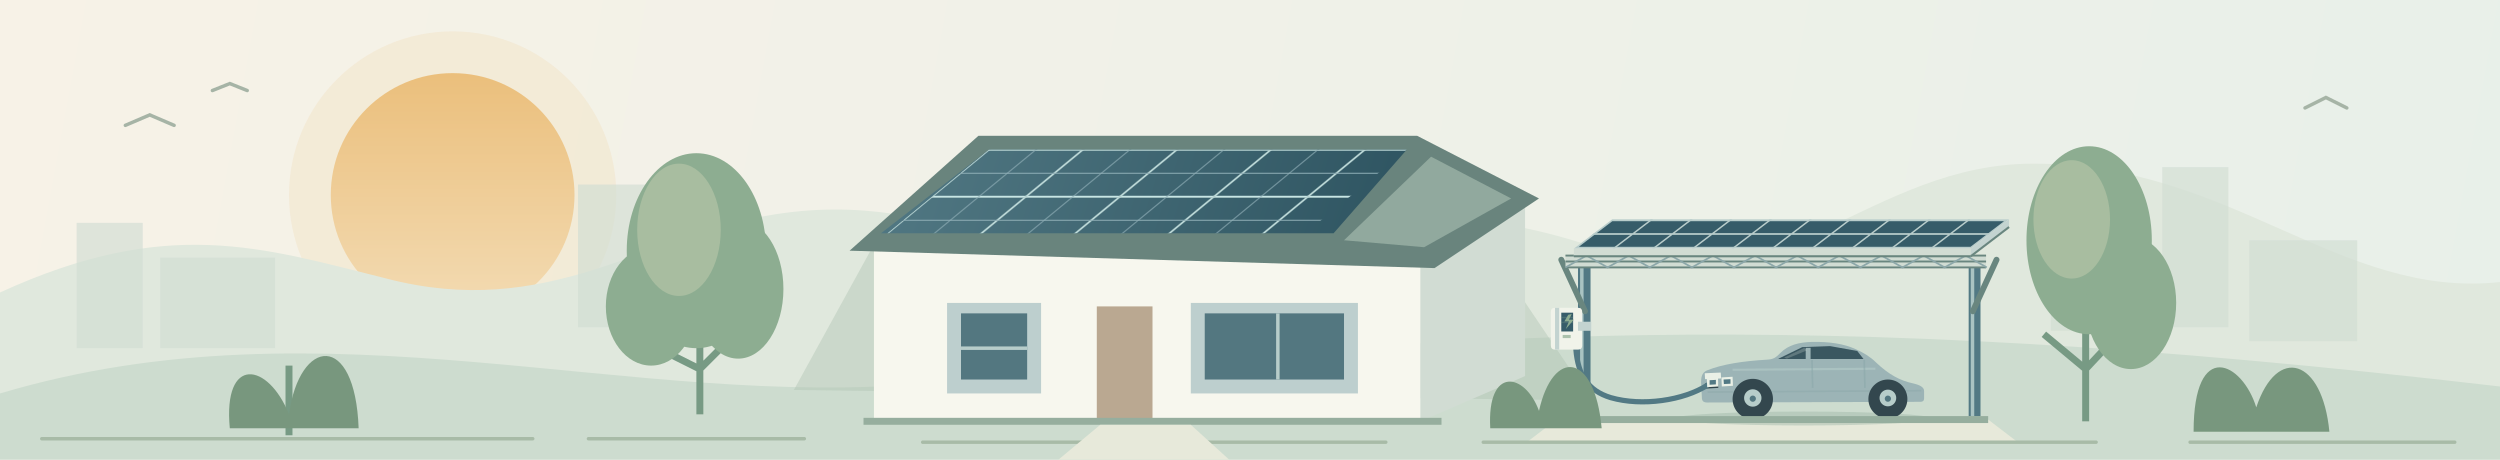
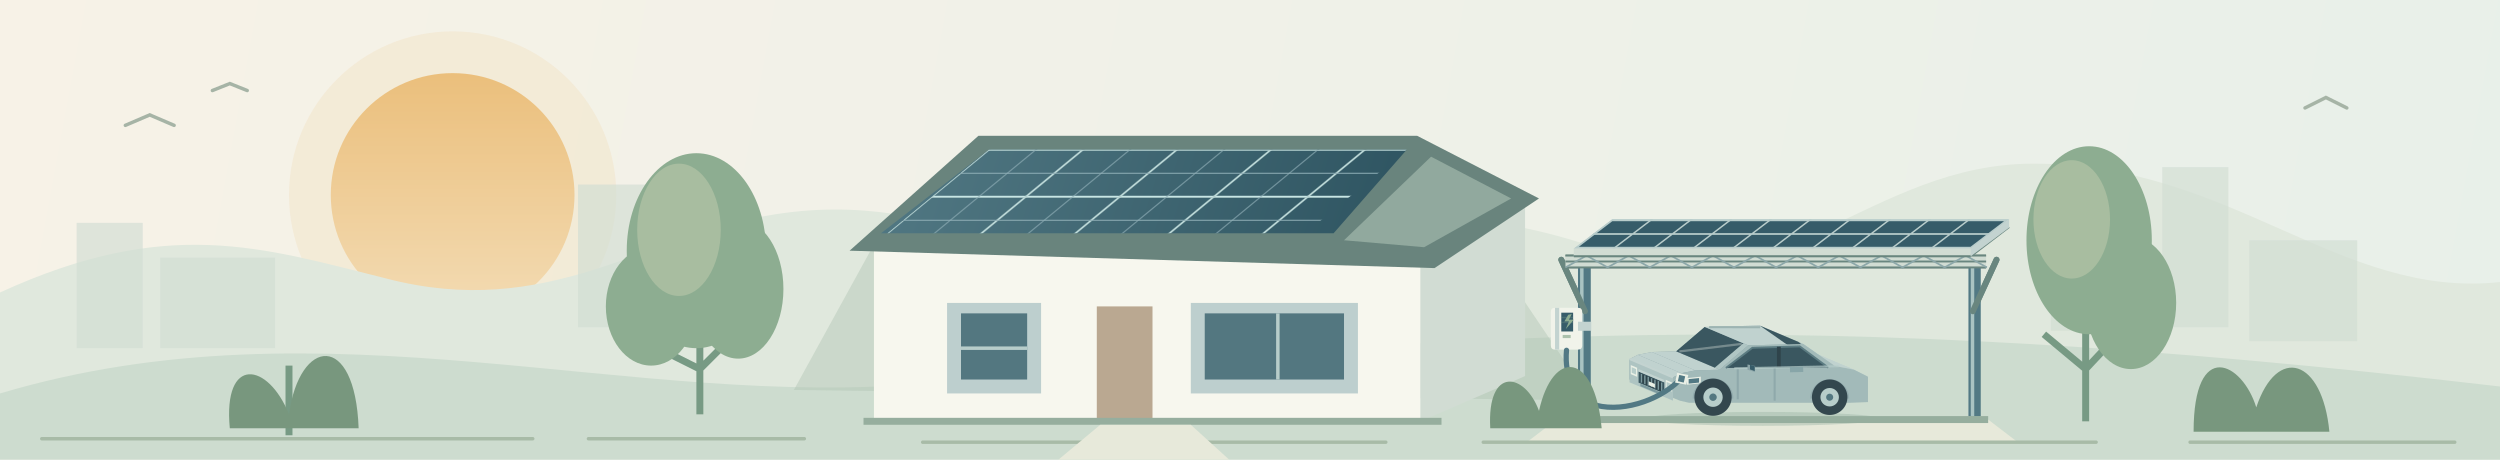
<svg xmlns="http://www.w3.org/2000/svg" width="718" height="132" viewBox="0 0 718 132" fill="none">
  <defs>
    <linearGradient id="sky" x1="0" y1="0" x2="718" y2="132" gradientUnits="userSpaceOnUse">
      <stop stop-color="#F7F2E7" />
      <stop offset="1" stop-color="#E8F0E9" />
    </linearGradient>
    <linearGradient id="sun" x1="132" y1="14" x2="132" y2="92" gradientUnits="userSpaceOnUse">
      <stop stop-color="#EABC76" />
      <stop offset="1" stop-color="#F3DCB5" />
    </linearGradient>
    <linearGradient id="roof" x1="251" y1="41" x2="408" y2="91" gradientUnits="userSpaceOnUse">
      <stop stop-color="#527984" />
      <stop offset="1" stop-color="#2B515E" />
    </linearGradient>
    <pattern id="modules" width="27" height="18" patternUnits="userSpaceOnUse">
      <path d="M0 0H27V18H0Z" stroke="#B6D2D1" stroke-width=".8" />
      <path d="M13.5 0V18M0 9H27" stroke="#8EADB5" stroke-width=".35" />
    </pattern>
  </defs>
  <path fill="url(#sky)" d="M0 0h718v132H0z" />
  <circle cx="130" cy="56" r="47" fill="#F2E3C8" opacity=".5" />
  <circle cx="130" cy="56" r="35" fill="url(#sun)" />
  <path d="M0 84c48-22 75-13 111-4 46 12 74-12 109-18 55-10 83 25 134 11 57-15 78-11 110 0 48 15 73-26 120-26 57 0 88 39 134 34v51H0Z" fill="#E0E8DD" />
  <g fill="#D1DDD3" opacity=".65">
    <path d="M22 64h19v36H22zm24 10h33v26H46zm120-21h21v41h-21zm423 8h26v34h-26zm32-13h19v46h-19zm25 21h31v29h-31z" />
  </g>
  <path d="M0 113c94-28 181 5 267-3 152-14 245-23 451 1v21H0Z" fill="#CDDCCF" />
  <path d="M228 112 250 72h178l29 43Z" fill="#ACC0AF" opacity=".4" />
  <path d="M251 72h157v49H251Z" fill="#F7F7EE" />
  <path d="m408 72 30-15v51l-30 13Z" fill="#D1DCD3" />
  <path d="m244 72 37-33h126l35 18-30 20Z" fill="#69847D" />
  <path d="m253 67 31-24h120l-21 24Z" fill="url(#roof)" />
  <g transform="matrix(1 0 -.91 .75 284 43)">
    <path d="M0 0h120v32H0z" fill="url(#modules)" />
  </g>
  <path d="m386 69 25-24 23 12-25 14Z" fill="#91A99E" />
  <path d="M272 87h27v26h-27zm70 0h48v26h-48z" fill="#BDCFCE" />
  <path d="M276 90h19v19h-19zm70 0h40v19h-40z" fill="#537780" />
  <path d="M315 88h16v33h-16z" fill="#BAA891" />
  <path d="M367 90v19M276 100h19" stroke="#B7CDCA" />
  <path d="M248 121h166" stroke="#96AE9E" stroke-width="2" />
  <path d="M447 120.5h124l8.5 6.5H438.5Z" fill="#E7E9DA" />
  <path d="M453.2 76.6h3.6v43h-3.6zm112.2 0h3.4v43h-3.4z" fill="#527984" />
  <path d="M453.8 76.6h1v43h-1zm112.2 0h1v43h-1z" fill="#A9C3C2" />
  <path d="M455.2 89.4 448.4 74.6M566.6 89.4 573.4 74.6" stroke="#69867F" stroke-width="1.7" stroke-linecap="round" />
  <path d="M449.6 73.4h120.8v3.4H449.6z" fill="#D1DCD3" />
  <path d="M449.6 73.4h120.8M449.6 76.8h120.8M449.6 75.1h120.8" stroke="#69867F" stroke-width=".55" />
  <path d="M449.6 76.8l6.05-3.4 6.05 3.4 6.05-3.4 6.05 3.4 6.05-3.4 6.05 3.4 6.05-3.4 6.05 3.4 6.05-3.4 6.05 3.4 6.05-3.4 6.05 3.4 6.05-3.4 6.05 3.4 6.05-3.4 6.05 3.4 6.05-3.4 6.05 3.4 6.05-3.4 6.05 3.4" stroke="#8CA7A9" stroke-width=".5" fill="none" />
  <g transform="matrix(1 0 .9167 -.7 452 71.4)">
    <path d="M0 0h114v12H0z" fill="#B9CDCB" />
    <path d="M.75 .75h112.5v10.5H.75z" fill="#365C69" />
    <path d="M11.4 0v12M22.8 0v12M34.2 0v12M45.6 0v12M57 0v12M68.4 0v12M79.8 0v12M91.2 0v12M102.6 0v12M0 6h114" stroke="#B9CDCB" stroke-width=".7" />
  </g>
  <path d="M452 71.4h114v2.2H452z" fill="#D1DCD3" />
  <path d="M452 73.6h114" stroke="#69867F" stroke-width=".6" />
  <path d="M566 71.4l11-8.4v2.4l-11 8.2z" fill="#C3D3D0" />
  <path d="M566 73.6l11-8.4" stroke="#69867F" stroke-width=".6" />
-   <ellipse cx="518" cy="120.2" rx="37" ry="2" fill="#9DB6A6" opacity=".45" />
-   <path d="M492.6 112.2a5.8 5.8 0 0 1 11.6 0zM531.4 112.2a5.6 5.6 0 0 1 11.2 0z" fill="#8CA7A9" opacity=".85" />
-   <path d="M488.6 110.6C488.4 108.4 488.8 107 490.2 106.4 494.6 104.6 500.6 103.7 507.4 103.3 509.4 103.2 510 102.7 511.4 101.3 513.6 99.1 516.6 98.3 520.4 98.2 525.2 98.1 529.6 98.7 533 100.3 535.4 101.4 537.2 102.5 538.8 104.1 542.4 107.5 545.6 109.3 549.4 110.1 551.6 110.6 552.6 111.3 552.6 112.3L552.6 114.4Q552.6 115.4 551.6 115.4L490.2 115.6Q489 115.6 488.8 114.6Z" fill="#9CB4B6" />
-   <path d="M510.8 103 517.6 99.7 525.6 99.4 533.4 100.8 535.2 103.1 510.8 103.1Z" fill="#3A5760" />
-   <path d="M518.6 99.9 520 99.9 520 103.1 518.6 103.1Z" fill="#9CB4B6" />
-   <path d="M512.4 102.7 518.2 99.9 519 100.6 513.2 103Z" fill="#EAF0E6" opacity=".22" />
-   <path d="M497.6 106.2 538.6 105.9" stroke="#B7CDCA" stroke-width=".6" opacity=".55" />
-   <path d="M490.4 112.6 551.8 112.2" stroke="#8CA7A9" stroke-width=".5" opacity=".5" />
-   <path d="M520.4 103.4 520.6 111.4M535.4 103.3 535.6 111.4" stroke="#87A5A8" stroke-width=".5" opacity=".5" />
-   <path d="M489.6 107.2 494.2 107 494.3 108.7 489.7 108.9Z" fill="#EAF0E6" />
-   <path d="M489.8 110 493.4 109.8 493.5 111.4 489.9 111.6Z" fill="#2F444B" />
-   <path d="M494.4 108.4 497.6 108.2 497.7 110.8 494.5 111Z" fill="#EAF0E6" />
-   <path d="M495 109 497 108.9 497 110.2 495.1 110.3Z" fill="#527984" />
-   <path d="M503.4 108.8a5.8 5.8 0 0 1 5.8 5.8 5.8 5.8 0 0 1-5.8 5.8 5.8 5.8 0 0 1-5.8-5.8 5.8 5.8 0 0 1 5.8-5.8z" fill="#33474E" />
-   <path d="M503.4 111.8a2.5 2.5 0 0 1 2.5 2.5 2.5 2.5 0 0 1-2.5 2.5 2.5 2.5 0 0 1-2.5-2.5 2.5 2.5 0 0 1 2.5-2.5z" fill="#B7CDCA" />
-   <path d="M503.4 113.6a.9.9 0 0 1 .9.9.9.9 0 0 1-.9.9.9.9 0 0 1-.9-.9.9.9 0 0 1 .9-.9z" fill="#537780" />
-   <path d="M542.2 109a5.6 5.6 0 0 1 5.6 5.6 5.6 5.6 0 0 1-5.6 5.6 5.6 5.6 0 0 1-5.6-5.6 5.6 5.6 0 0 1 5.6-5.6z" fill="#33474E" />
-   <path d="M542.2 111.9a2.4 2.4 0 0 1 2.4 2.4 2.4 2.4 0 0 1-2.4 2.4 2.4 2.4 0 0 1-2.4-2.4 2.4 2.4 0 0 1 2.4-2.4z" fill="#B7CDCA" />
-   <path d="M542.2 113.6a.9.9 0 0 1 .9.9.9.9 0 0 1-.9.9.9.9 0 0 1-.9-.9.9.9 0 0 1 .9-.9z" fill="#537780" />
-   <path d="M452.6 100.4C453.2 107.6 456 112.2 462.6 114.2 471.6 116.8 483.6 115 490.4 110.6" stroke="#527984" stroke-width="1.5" fill="none" stroke-linecap="round" />
-   <path d="M490.2 108.6 493.4 108.4 493.5 111 490.3 111.2Z" fill="#EAF0E6" />
-   <path d="M491 109.2 492.8 109.1 492.8 110.4 491 110.5Z" fill="#527984" />
+   <path d="M453.2 76.6h3.6v43h-3.6zm112.2 0h3.4v43h-3.4z" fill="#527984" />
+   <path d="M453.8 76.6h1v43h-1zm112.2 0h1v43h-1z" fill="#A9C3C2" />
+   <path d="M455.2 89.4 448.4 74.6M566.6 89.4 573.4 74.6" stroke="#69867F" stroke-width="1.7" stroke-linecap="round" />
+   <path d="M449.6 73.4h120.8v3.4H449.6z" fill="#D1DCD3" />
+   <path d="M449.6 73.4h120.8M449.6 76.8h120.8M449.6 75.1h120.8" stroke="#69867F" stroke-width=".55" />
+   <path d="M449.6 76.8l6.05-3.4 6.05 3.4 6.05-3.4 6.05 3.4 6.05-3.4 6.05 3.4 6.05-3.4 6.05 3.4 6.05-3.4 6.05 3.4 6.05-3.4 6.05 3.4 6.05-3.4 6.05 3.4 6.05-3.4 6.05 3.4 6.05-3.4 6.05 3.4 6.05-3.4 6.05 3.4" stroke="#8CA7A9" stroke-width=".5" fill="none" />
+   <g transform="matrix(1 0 .9167 -.7 452 71.4)">
+     <path d="M0 0h114v12H0z" fill="#B9CDCB" />
+     <path d="M.75 .75h112.5v10.5H.75z" fill="#365C69" />
+     <path d="M11.4 0v12M22.8 0v12M34.2 0v12M45.6 0v12M57 0v12M68.4 0v12M79.8 0v12M91.2 0v12M102.6 0v12M0 6h114" stroke="#B9CDCB" stroke-width=".7" />
+   </g>
+   <path d="M452 71.4h114v2.2H452z" fill="#D1DCD3" />
+   <path d="M452 73.6h114" stroke="#69867F" stroke-width=".6" />
+   <path d="M566 71.4l11-8.4v2.4l-11 8.2z" fill="#C3D3D0" />
+   <ellipse cx="506.24" cy="120.3" rx="34" ry="2" fill="#9DB6A6" opacity=".45" />
+   <path d="M468 103.1 470.4 101.9 474.4 101.1 481.4 100.9 489.6 93.9 505.4 93.5 514.4 99.8 520 100.9 524 102.9 524 110.2 519 110.4 472.6 110.4 470 109.8 468 109Z" fill="#8CA5A8" />
+   <path d="M468 103.1 470.4 101.9 482.88 107.18 480.48 108.38Z" fill="#C0D2CF" />
+   <path d="M470.4 101.9 474.4 101.1 486.88 106.38 482.88 107.18Z" fill="#C0D2CF" />
+   <path d="M474.4 101.1 481.4 100.9 493.88 106.18 486.88 106.38Z" fill="#C0D2CF" />
+   <path d="M481.4 100.9 489.6 93.9 500.88 98.67 492.68 105.67Z" fill="#3A5760" />
+   <path d="M489.6 93.9 505.4 93.5 517.88 98.78 502.08 99.18Z" fill="#C0D2CF" />
+   <path d="M505.4 93.5 514.4 99.8 525.68 104.57 516.68 98.27Z" fill="#3A5760" />
+   <path d="M514.4 99.8 520 100.9 532.48 106.18 526.88 105.08Z" fill="#C0D2CF" />
+   <path d="M520 100.9 524 102.9 536.48 108.18 532.48 106.18Z" fill="#C0D2CF" />
+   <path d="M492.48 105.59 500.68 98.59 502.08 99.18 493.88 106.18Z" fill="#B0C6C4" />
+   <path d="M516.48 98.19 525.48 104.49 526.88 105.08 517.88 98.78Z" fill="#B0C6C4" />
+   <path d="M482.31 100.93L500.22 98.76" stroke="#EAF0E6" stroke-opacity=".34" stroke-width=".65" />
+   <path d="M490.86 93.96 505.54 93.98" stroke="#9DB4B2" stroke-width=".6" />
+   <path d="M480.48 108.38 482.88 107.18 486.88 106.38 493.88 106.18 502.08 99.18 517.88 98.78 526.88 105.08 532.48 106.18 536.48 108.18 536.48 115.48 531.48 115.68 485.08 115.68 482.48 115.08 480.48 114.28Z" fill="#A2BAB9" />
+   <path d="M468 109.8 480.48 115.08 480.48 108.38 468 103.1Z" fill="#AEC4C2" />
+   <path d="M468 103.1L480.48 108.38" stroke="#C3D3D0" stroke-width=".6" />
+   <path d="M470.6 109.9 477.98 113.02 477.98 109.82 470.6 106.7Z" fill="#3A5760" />
+   <path d="M471.12 109.82 477.46 112.5 477.46 109.9 471.12 107.22Z" fill="#2F444B" />
+   <path d="M471.43 109.9L471.43 107.4" stroke="#7C9A9E" stroke-width=".4" />
+   <path d="M472.4 110.31L472.4 107.81" stroke="#7C9A9E" stroke-width=".4" />
+   <path d="M473.37 110.72L473.37 108.22" stroke="#7C9A9E" stroke-width=".4" />
+   <path d="M474.33 111.13L474.33 108.63" stroke="#7C9A9E" stroke-width=".4" />
+   <path d="M475.3 111.54L475.3 109.04" stroke="#7C9A9E" stroke-width=".4" />
+   <path d="M476.27 111.95L476.27 109.45" stroke="#7C9A9E" stroke-width=".4" />
+   <path d="M477.24 112.36L477.24 109.86" stroke="#7C9A9E" stroke-width=".4" />
+   <path d="M470.6 106.7 477.98 109.82 477.98 109.12 470.6 106Z" fill="#C3D3D0" />
+   <path d="M468.36 107.45 470.18 108.22 470.18 105.62 468.36 104.85Z" fill="#EAF0E6" />
+   <path d="M478.4 111.7 480.22 112.47 480.22 109.87 478.4 109.1Z" fill="#EAF0E6" />
+   <path d="M468.62 107.06 469.87 107.59 469.87 105.99 468.62 105.46Z" fill="#B7CDCA" />
+   <path d="M478.66 111.31 479.96 111.86 479.96 110.26 478.66 109.71Z" fill="#B7CDCA" />
+   <path d="M471.12 110.92 477.57 113.65 477.57 112.95 471.12 110.22Z" fill="#7C9A9E" />
+   <path d="M473.51 110.63 475.28 111.38 475.28 110.28 473.51 109.53Z" fill="#EAF0E6" />
+   <path d="M495.68 105.68 503.28 99.88 516.88 99.48 525.08 105.58Z" fill="#3A5760" />
+   <path d="M495.68 105.68 503.28 99.88 516.88 99.48 525.08 105.58" fill="none" stroke="#5C7C82" stroke-width=".55" />
+   <path d="M510.88 105.48L510.88 99.58" stroke="#2F444B" stroke-width="1.1" />
+   <path d="M509.68 115.08L509.68 105.68" stroke="#8FA9AB" stroke-width=".6" />
+   <path d="M499.08 114.68L499.08 105.88" stroke="#8FA9AB" stroke-width=".6" />
+   <path d="M498.08 105.78L528.08 105.18" stroke="#B7CDCA" stroke-width=".6" opacity=".7" />
+   <path d="M514.08 106.18L517.88 106.08" stroke="#87A5A8" stroke-width="1.5" />
+   <path d="M501.88 104.68 504.06 105.1 504.06 106.9 501.88 106.18Z" fill="#8CA5A8" />
+   <path d="M502.6 104.8 503.95 105.07 503.95 106.57 502.6 106.1Z" fill="#365C69" />
+   <path d="M484.48 110.48 488.48 110.08 488.48 108.18 484.48 108.58Z" fill="#EAF0E6" />
+   <path d="M484.98 110.18 487.98 109.88 487.98 108.58 484.98 108.88Z" fill="#527984" />
+   <path d="M486.13 114.48a5.85 5.85 0 0 1 11.7 0z" fill="#93ACAE" />
+   <ellipse cx="491.98" cy="114.08" rx="5.35" ry="5.35" fill="#33474E" />
+   <circle cx="491.98" cy="114.08" r="2.78" fill="#B7CDCA" />
+   <circle cx="491.98" cy="114.08" r="1.07" fill="#537780" />
+   <path d="M519.88 114.48a5.6 5.6 0 0 1 11.2 0z" fill="#93ACAE" />
+   <ellipse cx="525.48" cy="114.08" rx="5.1" ry="5.1" fill="#33474E" />
+   <circle cx="525.48" cy="114.08" r="2.65" fill="#B7CDCA" />
+   <circle cx="525.48" cy="114.08" r="1.02" fill="#537780" />
  <path d="M446.6 88.4h6.6q1.2 0 1.2 1.2v9.6q0 1.2-1.2 1.2h-6.6q-1.2 0-1.2-1.2v-9.6q0-1.2 1.2-1.2z" fill="#F1F3EA" />
-   <path d="M453.2 92.4h3.8v2.6h-3.8z" fill="#C3D3D0" />
  <path d="M446.6 88.4h1.2v12h-1.2z" fill="#C3D3D0" />
  <path d="M448.4 89.8h3.4v5.4h-3.4z" fill="#365C69" />
  <path d="M450.4 90.4 449.3 92.3h1.3l-.9 2.2 2.3-2.7h-1.4l.8-1.6z" fill="#8DAD91" />
  <path d="M448.8 96.2h2.3v.9h-2.3z" fill="#8DAD91" opacity=".7" />
+   <path d="M453.2 92.4h3.8v2.6h-3.8z" fill="#C3D3D0" />
  <path d="M448.2 91.2h3.6M448.2 92.6h3.6" stroke="#8DAD91" stroke-opacity=".22" stroke-width=".4" />
+   <path d="M449.9 100.6C449.2 108.2 452.4 114.6 458.4 116.4 467 118.6 478 114.2 483.08 108.38" stroke="#527984" stroke-width="1.5" fill="none" stroke-linecap="round" />
+   <path d="M481.68 107.08 484.88 107.68 484.28 110.48 481.08 109.88Z" fill="#EAF0E6" />
+   <path d="M482.28 107.68 483.98 108.08 483.58 109.88 481.88 109.48Z" fill="#527984" />
  <path d="M447 120.5h124" stroke="#96AE9E" stroke-width="2" />
  <g stroke="#779A84" stroke-width="2">
    <path d="M201 119V78m-16 20 16 8 14-14M599 121V74m-12 22 12 10 15-16M83 125v-20" />
  </g>
  <g fill="#8DAD91">
    <ellipse cx="200" cy="72" rx="20" ry="28" />
    <ellipse cx="187" cy="88" rx="13" ry="17" />
    <ellipse cx="212" cy="83" rx="13" ry="20" />
    <ellipse cx="600" cy="69" rx="18" ry="27" />
    <ellipse cx="612" cy="87" rx="13" ry="19" />
  </g>
  <g fill="#A8BDA0">
    <ellipse cx="195" cy="66" rx="12" ry="19" />
    <ellipse cx="595" cy="63" rx="11" ry="17" />
  </g>
  <path d="M66 123c-2-21 11-19 17-4 3-22 19-24 20 4m325 0c-1-18 10-16 14-5 4-18 16-17 18 5m170 1c0-27 14-20 18-7 6-18 19-14 21 7" fill="#78977E" />
  <path d="M12 126h141m16 0h62m34 1h133m28 0h176m27 0h76" stroke="#A8BBA7" stroke-linecap="round" />
  <path d="m36 36 7-3 7 3m11-10 5-2 5 2m591 5 6-3 6 3" stroke="#A6B4A6" stroke-linecap="round" />
  <path d="M316 122h26l11 10h-49z" fill="#E7E9DA" />
</svg>
